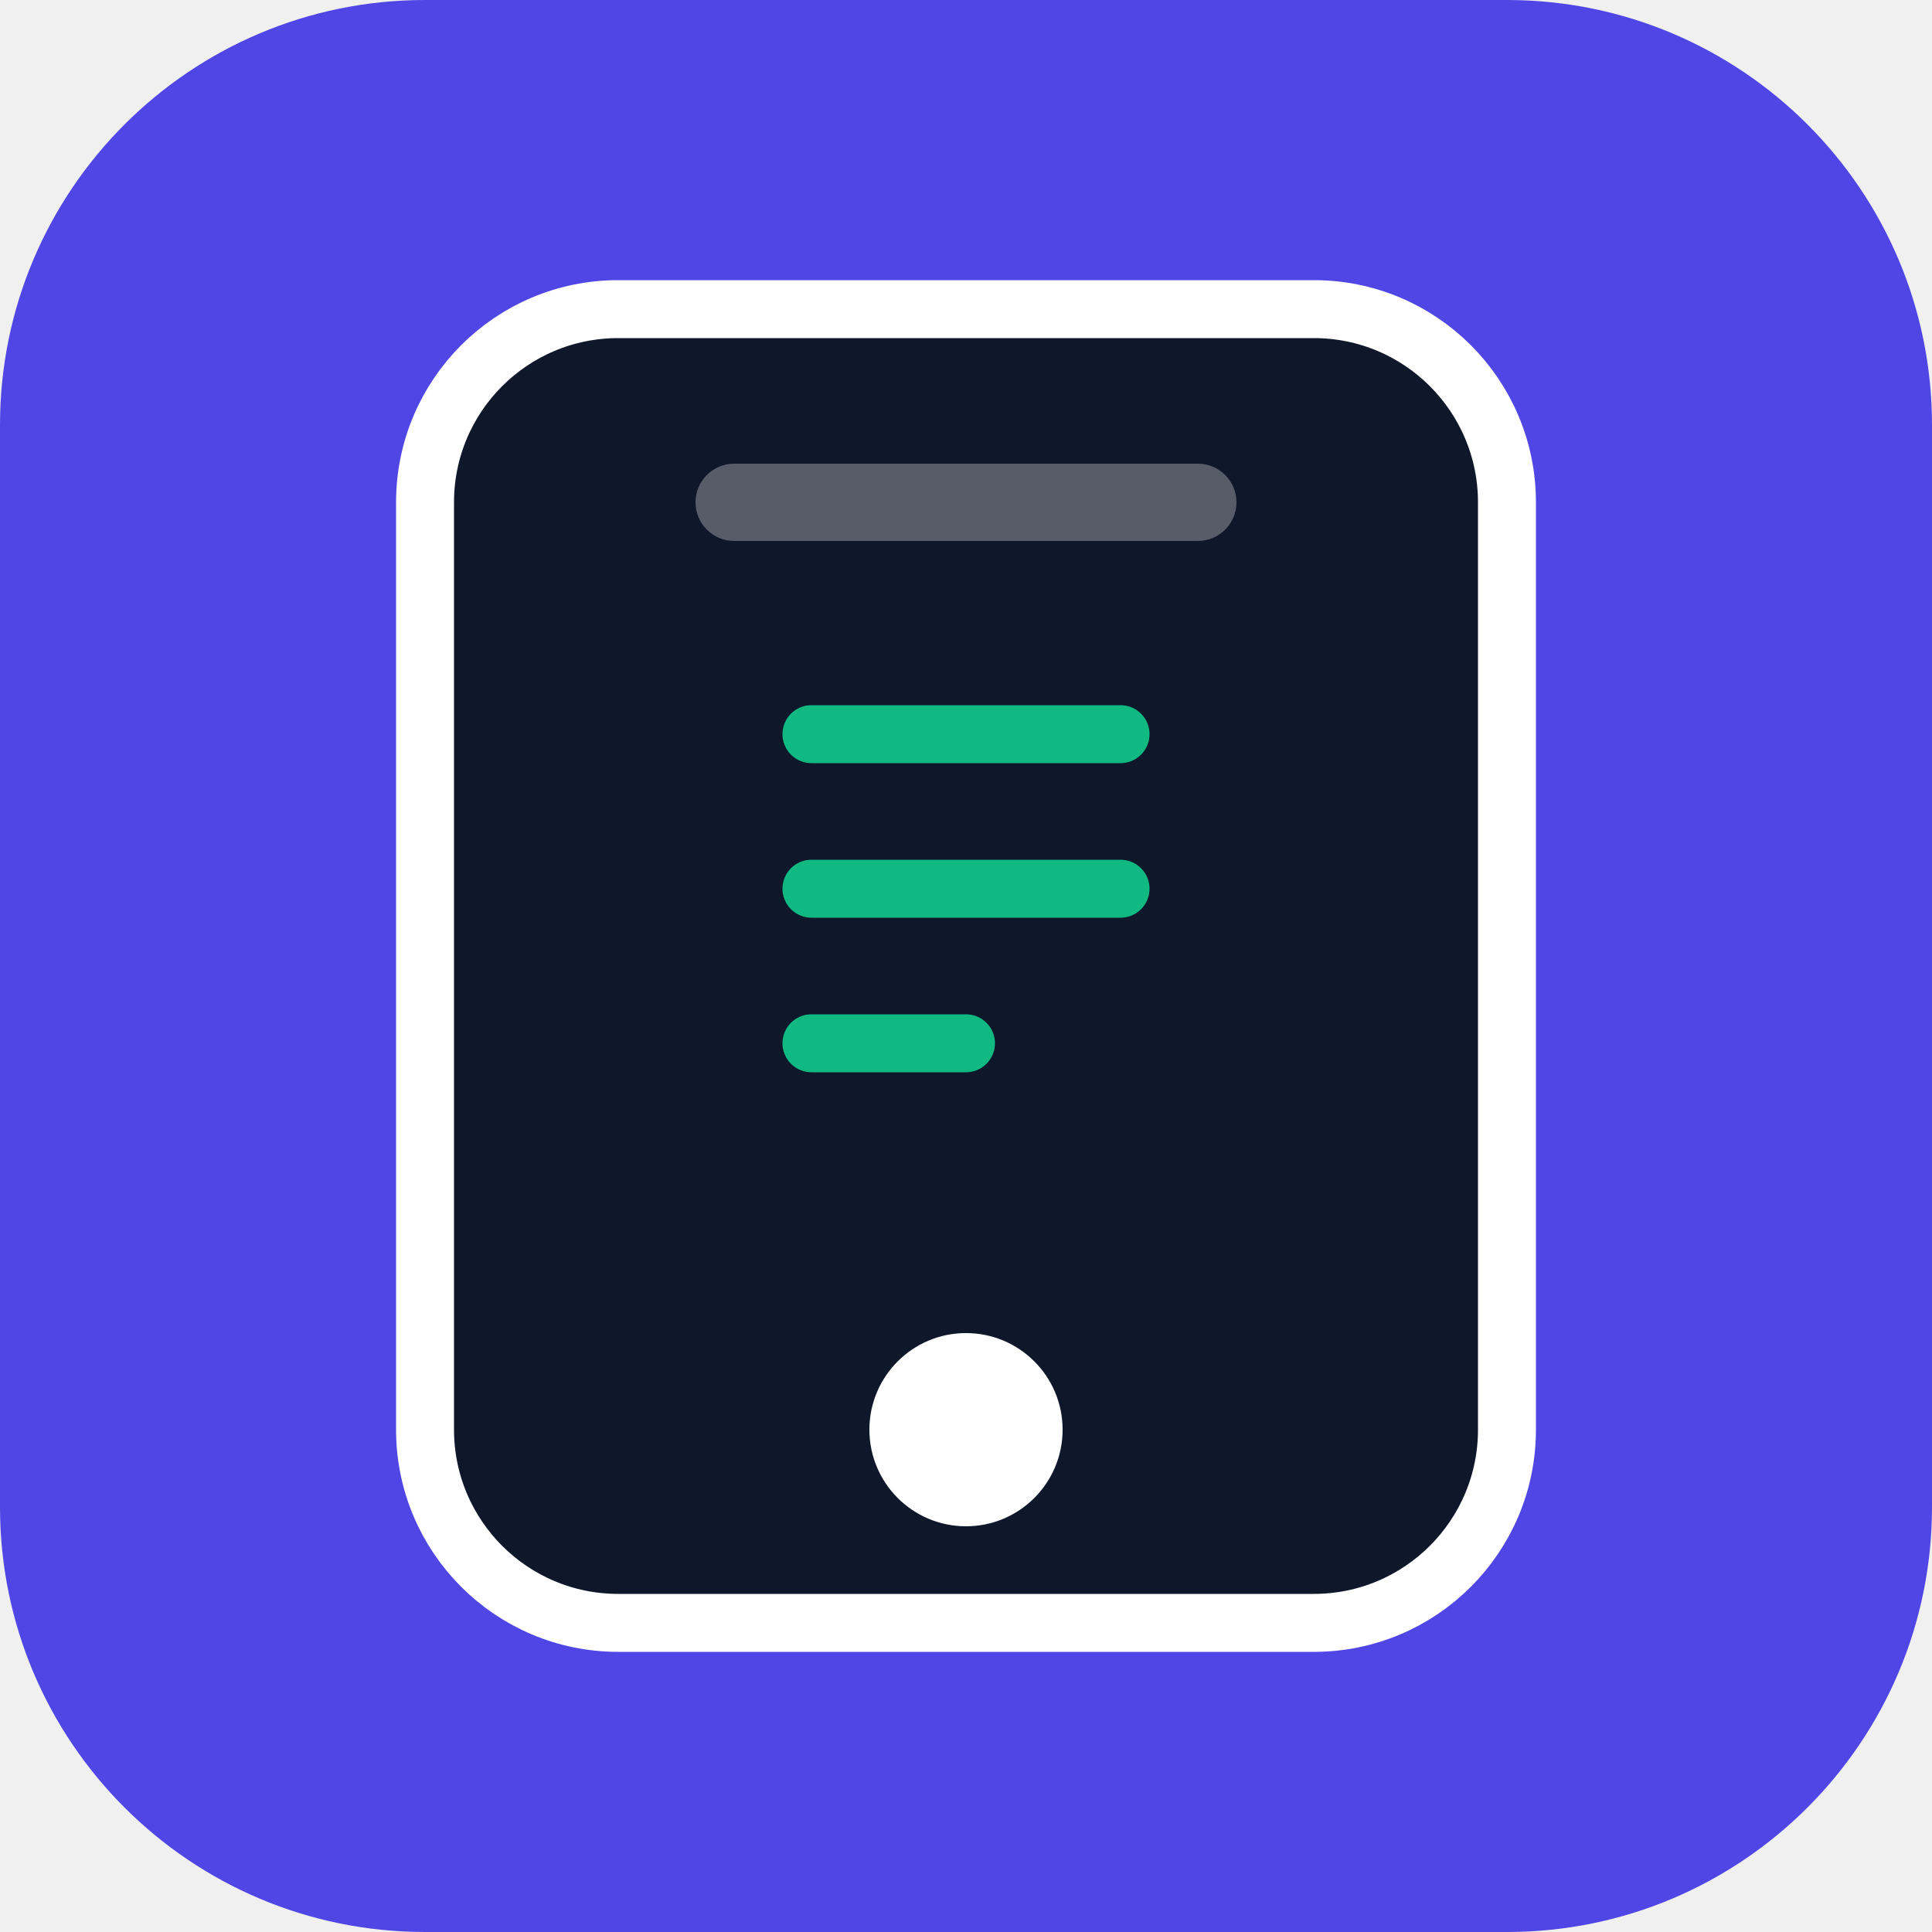
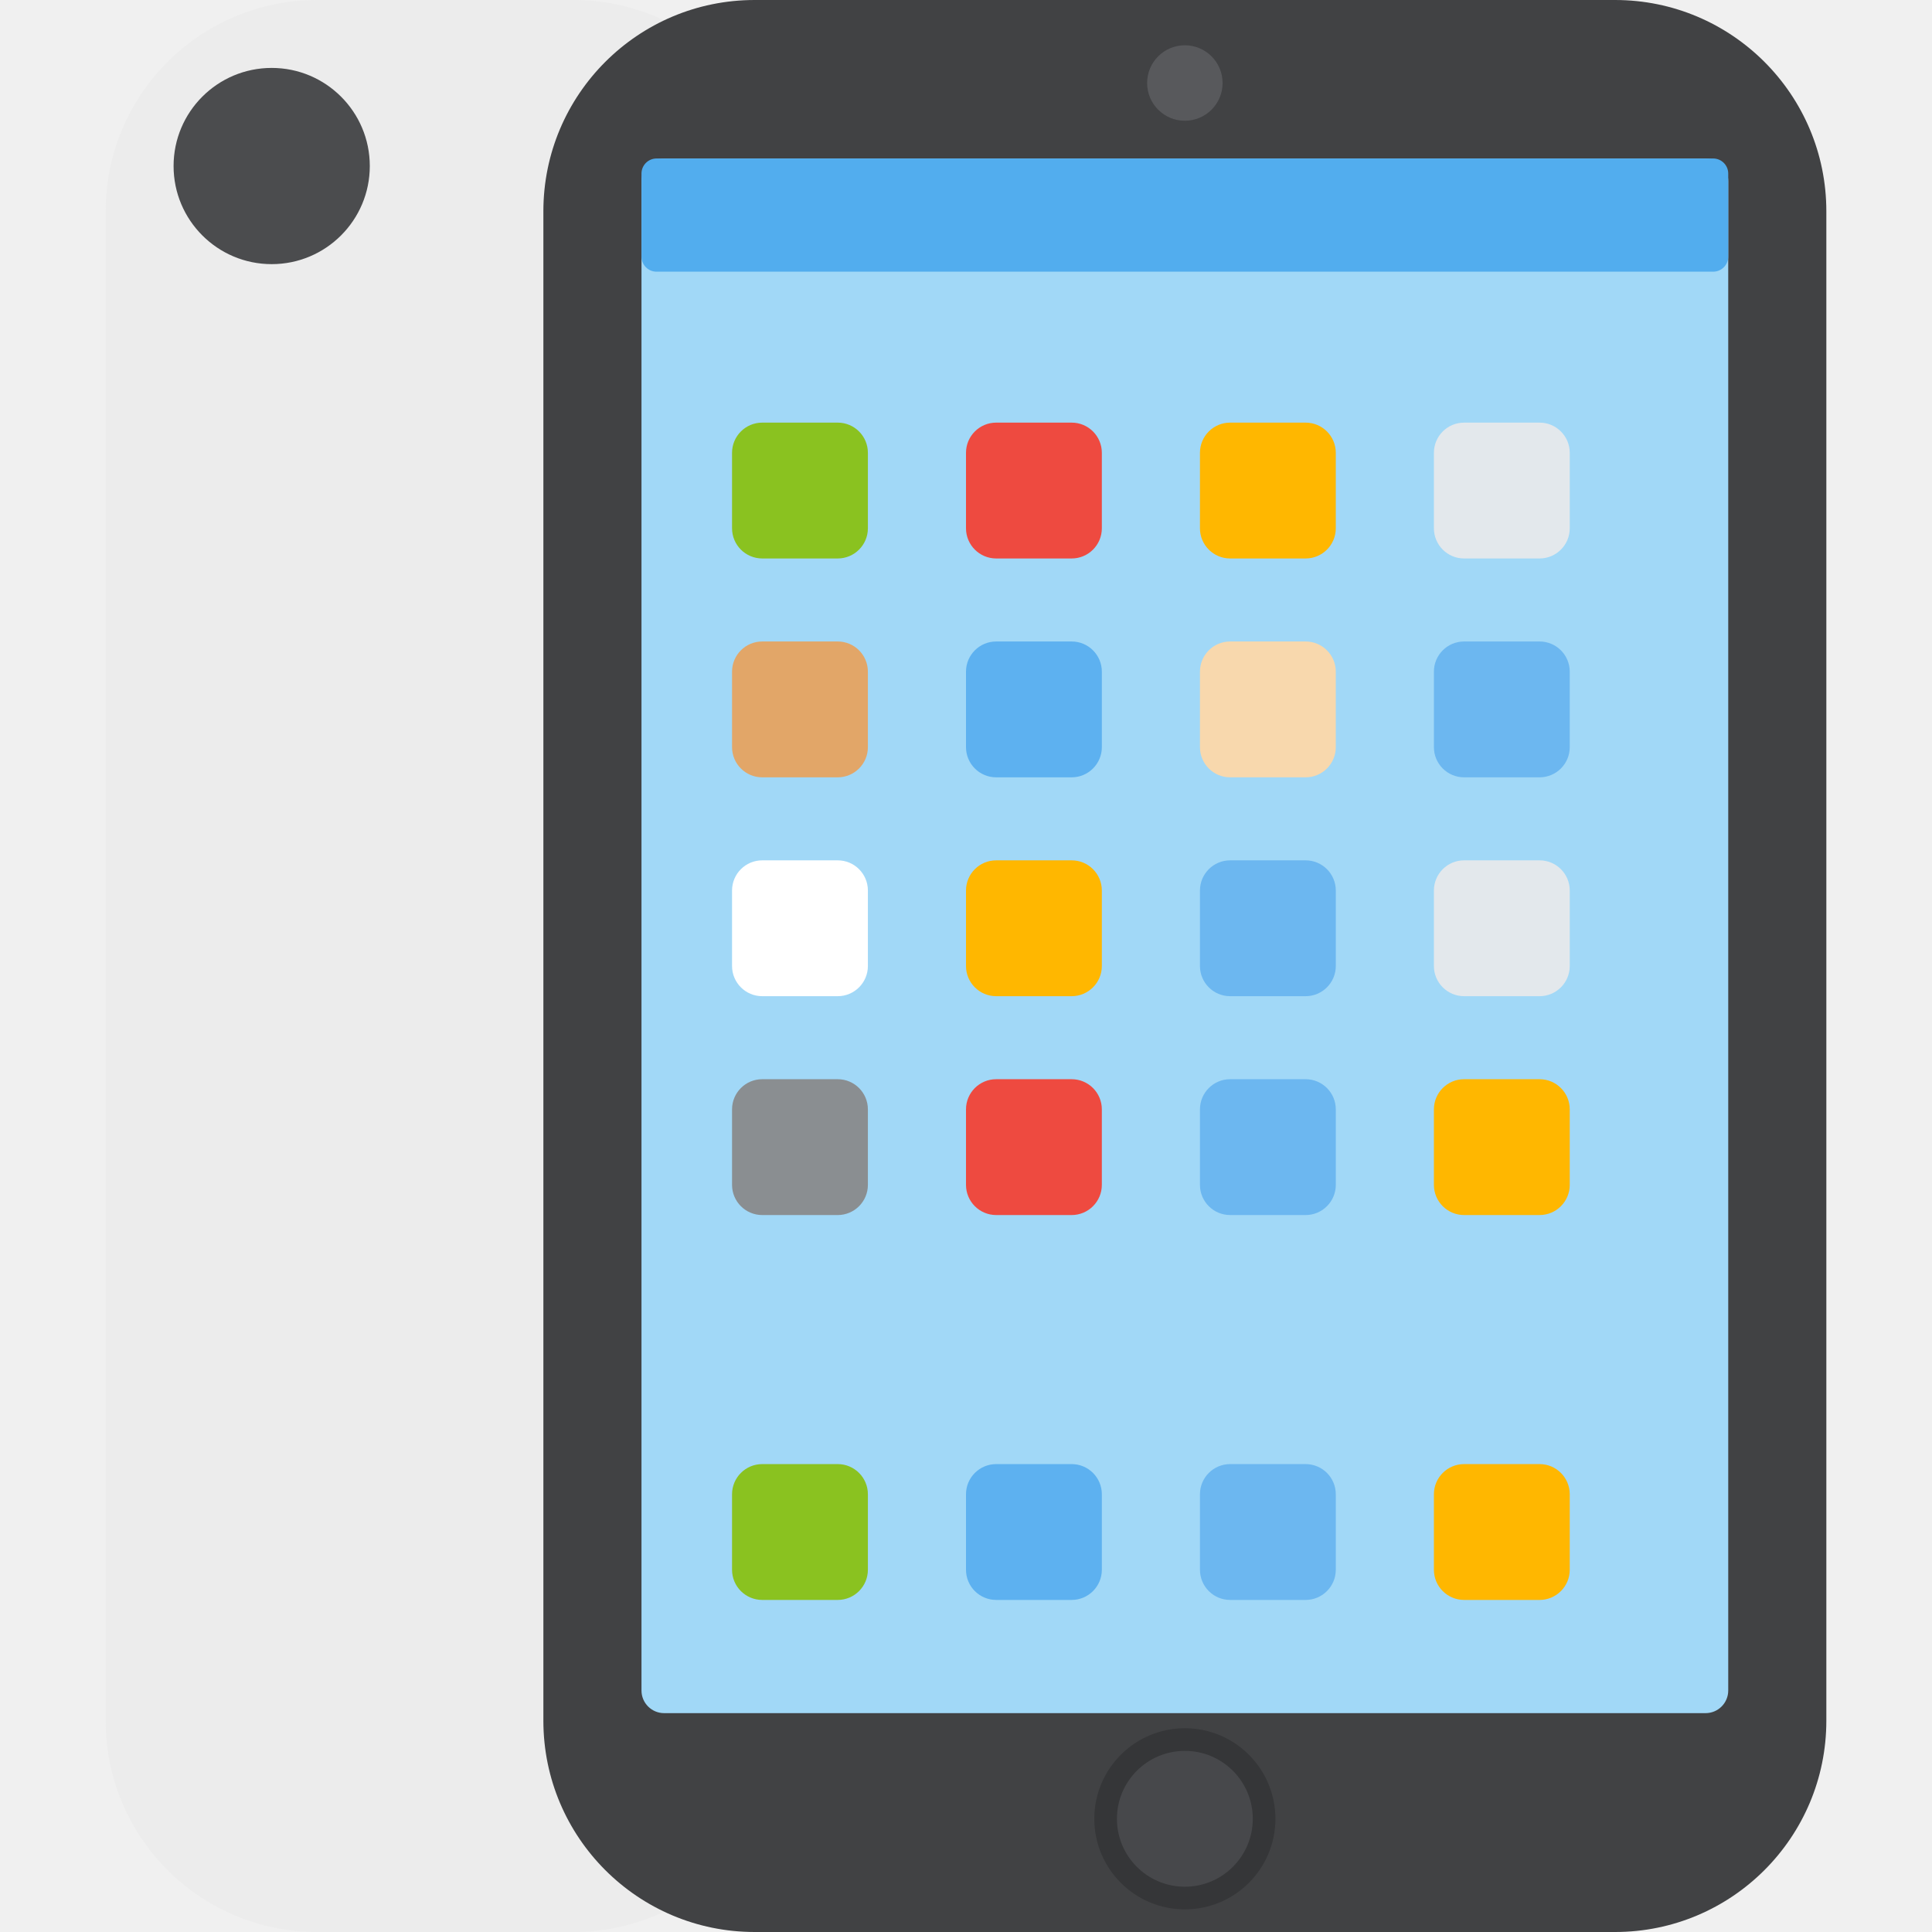
- <svg xmlns="http://www.w3.org/2000/svg" viewBox="0 0 100 100" width="100%" height="100%">
-   <rect width="100" height="100" rx="22" fill="#4f46e5" />
-   <rect x="22" y="16" width="56" height="68" rx="10" fill="#0f172a" stroke="#ffffff" stroke-width="3" />
-   <circle cx="50" cy="74" r="5" fill="#ffffff" />
-   <rect x="36" y="24" width="28" height="4" rx="2" fill="#ffffff" opacity="0.3" />
-   <path d="M42 38 L58 38 M42 46 L58 46 M42 54 L50 54" stroke="#10b981" stroke-width="3" stroke-linecap="round" />
+ <svg xmlns="http://www.w3.org/2000/svg" viewBox="0 0 512 512" width="100%" height="100%">
+   <rect x="28" y="0" width="180" height="512" rx="56" fill="#ECECEC" />
+   <circle cx="72" cy="44" r="26" fill="#4B4C4E" />
+   <rect x="144" y="0" width="340" height="512" rx="56" fill="#414244" />
+   <circle cx="314" cy="22" r="10" fill="#58595C" />
+   <circle cx="314" cy="482" r="24" fill="#353638" />
+   <circle cx="314" cy="482" r="18" fill="#47484B" />
+   <rect x="170" y="42" width="288" height="412" rx="6" fill="#A1D8F7" />
+   <rect x="170" y="42" width="288" height="30" rx="4" fill="#52ADEE" />
+   <rect x="194" y="112" width="36" height="36" rx="8" fill="#8AC220" />
+   <rect x="256" y="112" width="36" height="36" rx="8" fill="#EE4A40" />
+   <rect x="318" y="112" width="36" height="36" rx="8" fill="#FFB700" />
+   <rect x="380" y="112" width="36" height="36" rx="8" fill="#E3E8EC" />
+   <rect x="194" y="170" width="36" height="36" rx="8" fill="#E2A668" />
+   <rect x="256" y="170" width="36" height="36" rx="8" fill="#5DB1F0" />
+   <rect x="318" y="170" width="36" height="36" rx="8" fill="#F8D8AD" />
+   <rect x="380" y="170" width="36" height="36" rx="8" fill="#6CB7F0" />
+   <rect x="194" y="228" width="36" height="36" rx="8" fill="#FFFFFF" />
+   <rect x="256" y="228" width="36" height="36" rx="8" fill="#FFB700" />
+   <rect x="318" y="228" width="36" height="36" rx="8" fill="#6CB7F0" />
+   <rect x="380" y="228" width="36" height="36" rx="8" fill="#E3E8EC" />
+   <rect x="194" y="286" width="36" height="36" rx="8" fill="#8A8E91" />
+   <rect x="256" y="286" width="36" height="36" rx="8" fill="#EE4A40" />
+   <rect x="318" y="286" width="36" height="36" rx="8" fill="#6CB7F0" />
+   <rect x="380" y="286" width="36" height="36" rx="8" fill="#FFB700" />
+   <rect x="194" y="388" width="36" height="36" rx="8" fill="#8AC220" />
+   <rect x="256" y="388" width="36" height="36" rx="8" fill="#5DB1F0" />
+   <rect x="318" y="388" width="36" height="36" rx="8" fill="#6CB7F0" />
+   <rect x="380" y="388" width="36" height="36" rx="8" fill="#FFB700" />
</svg>
